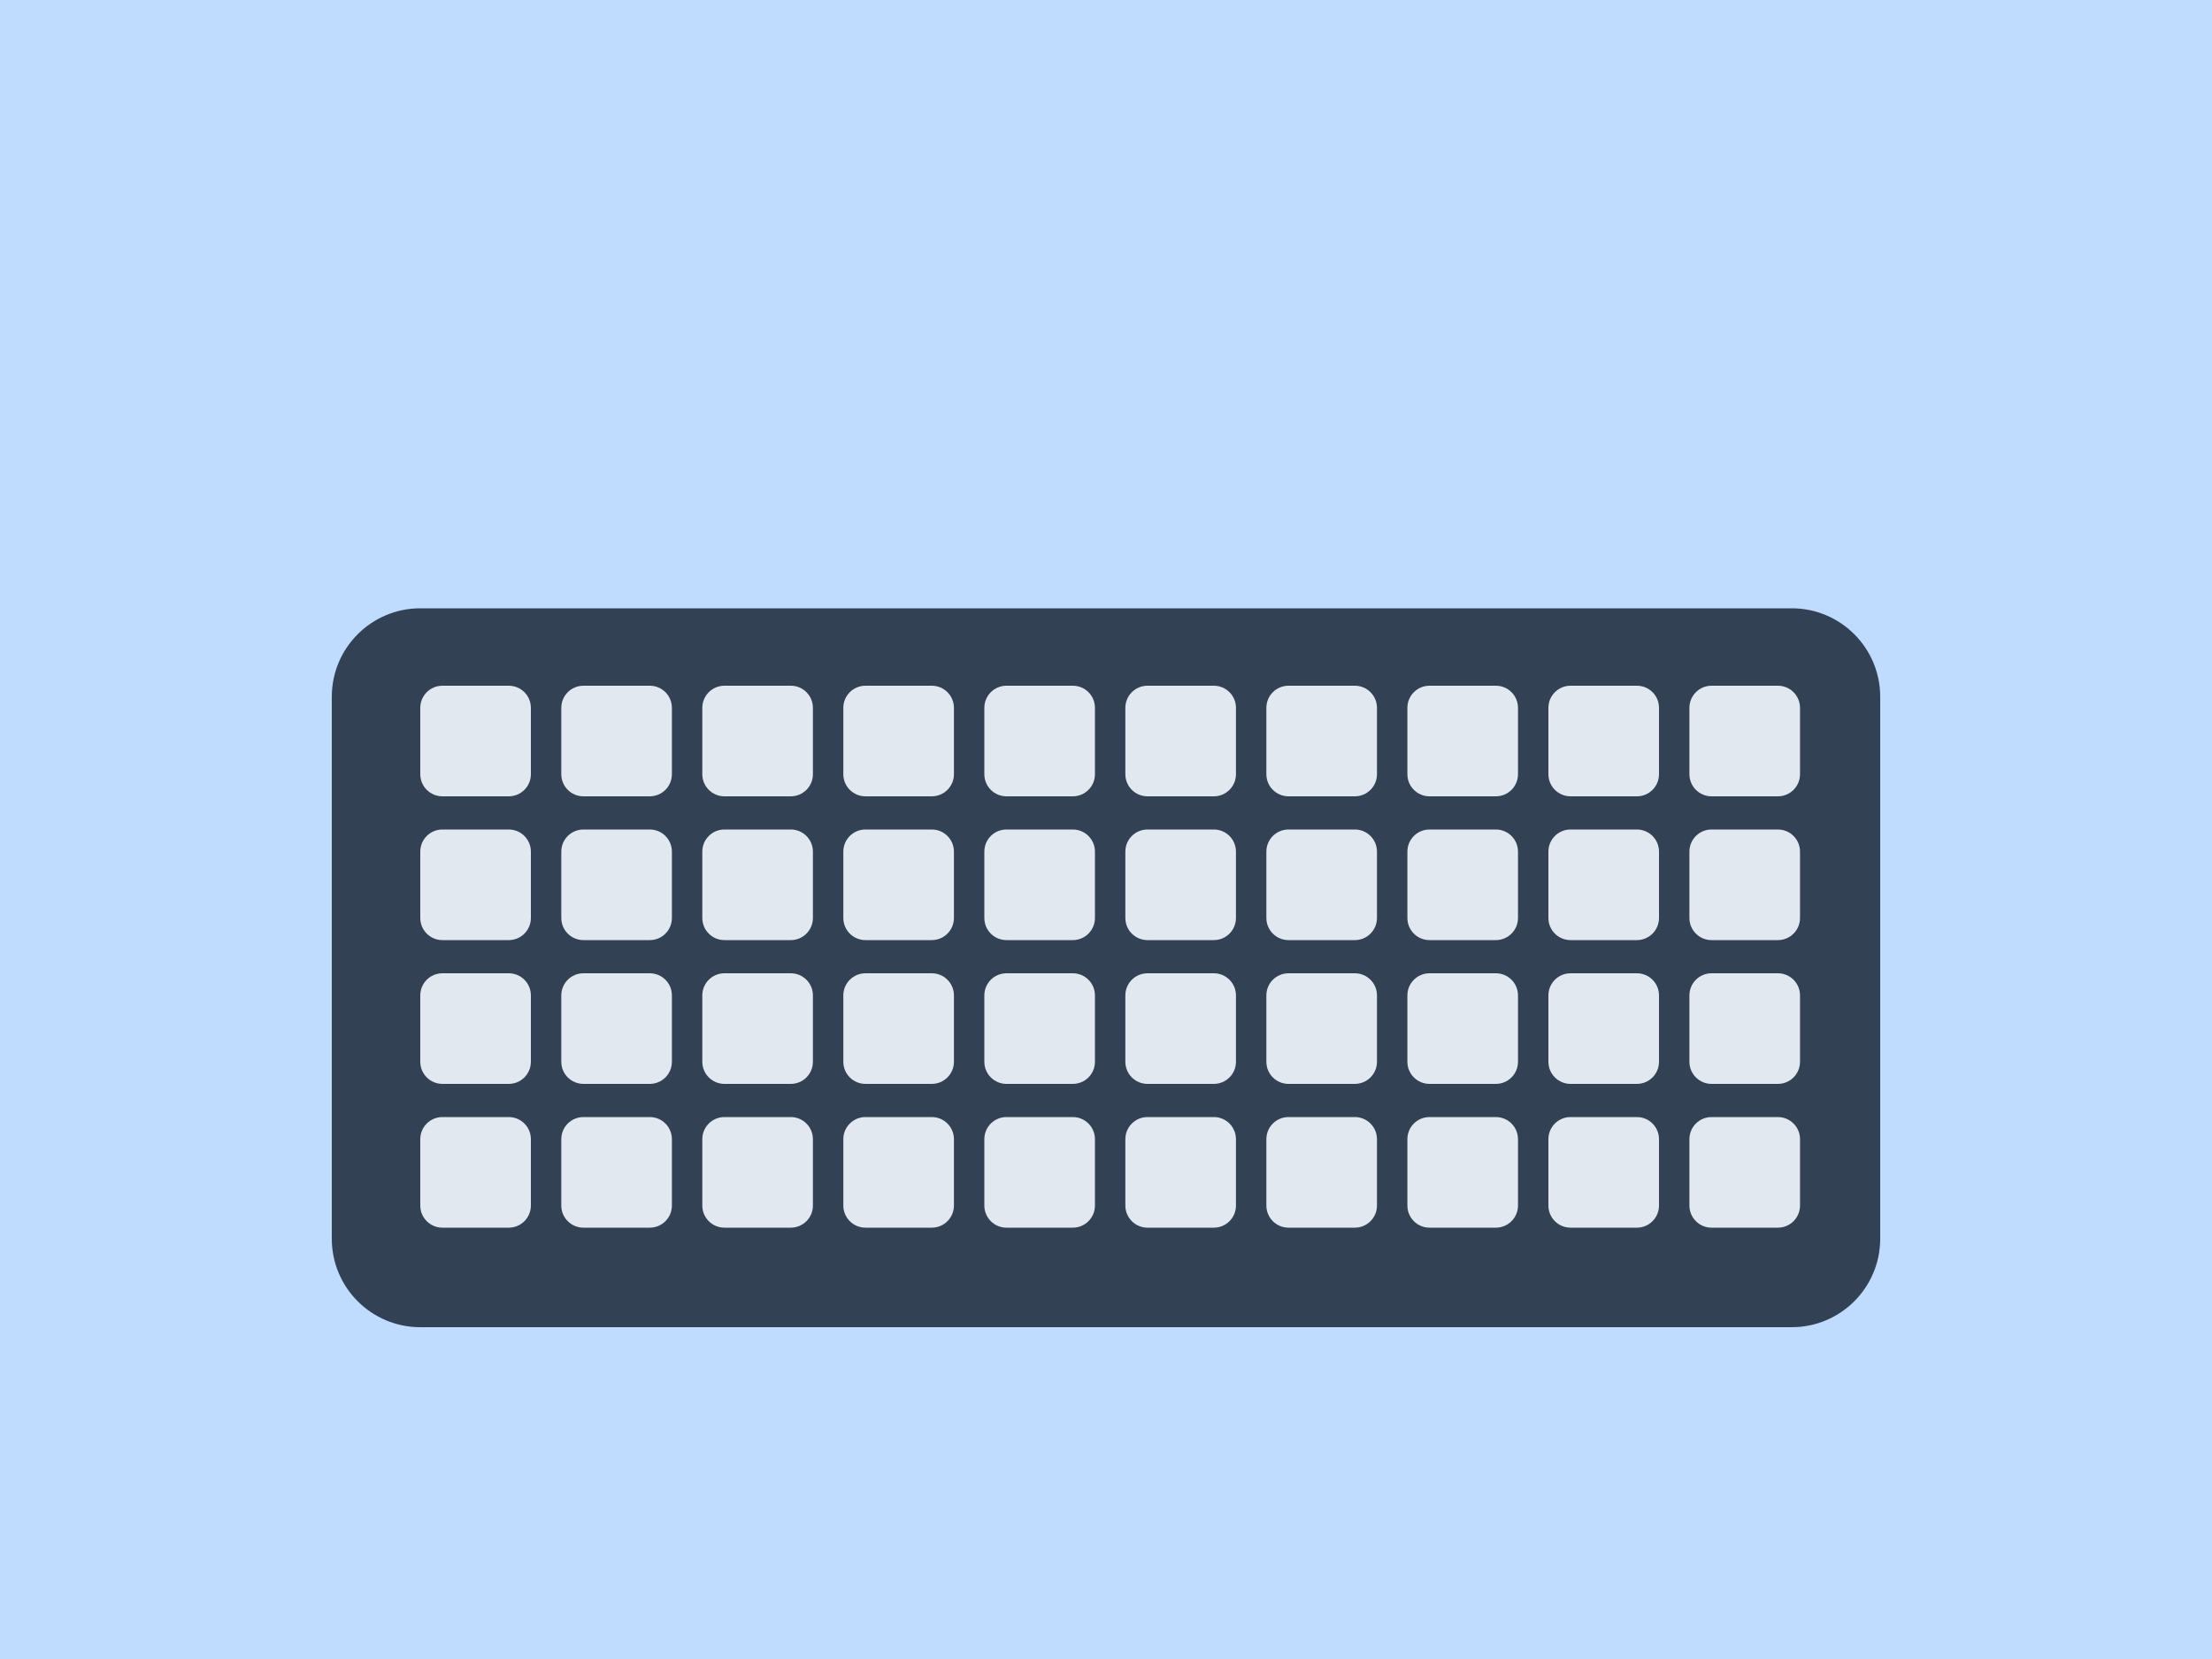
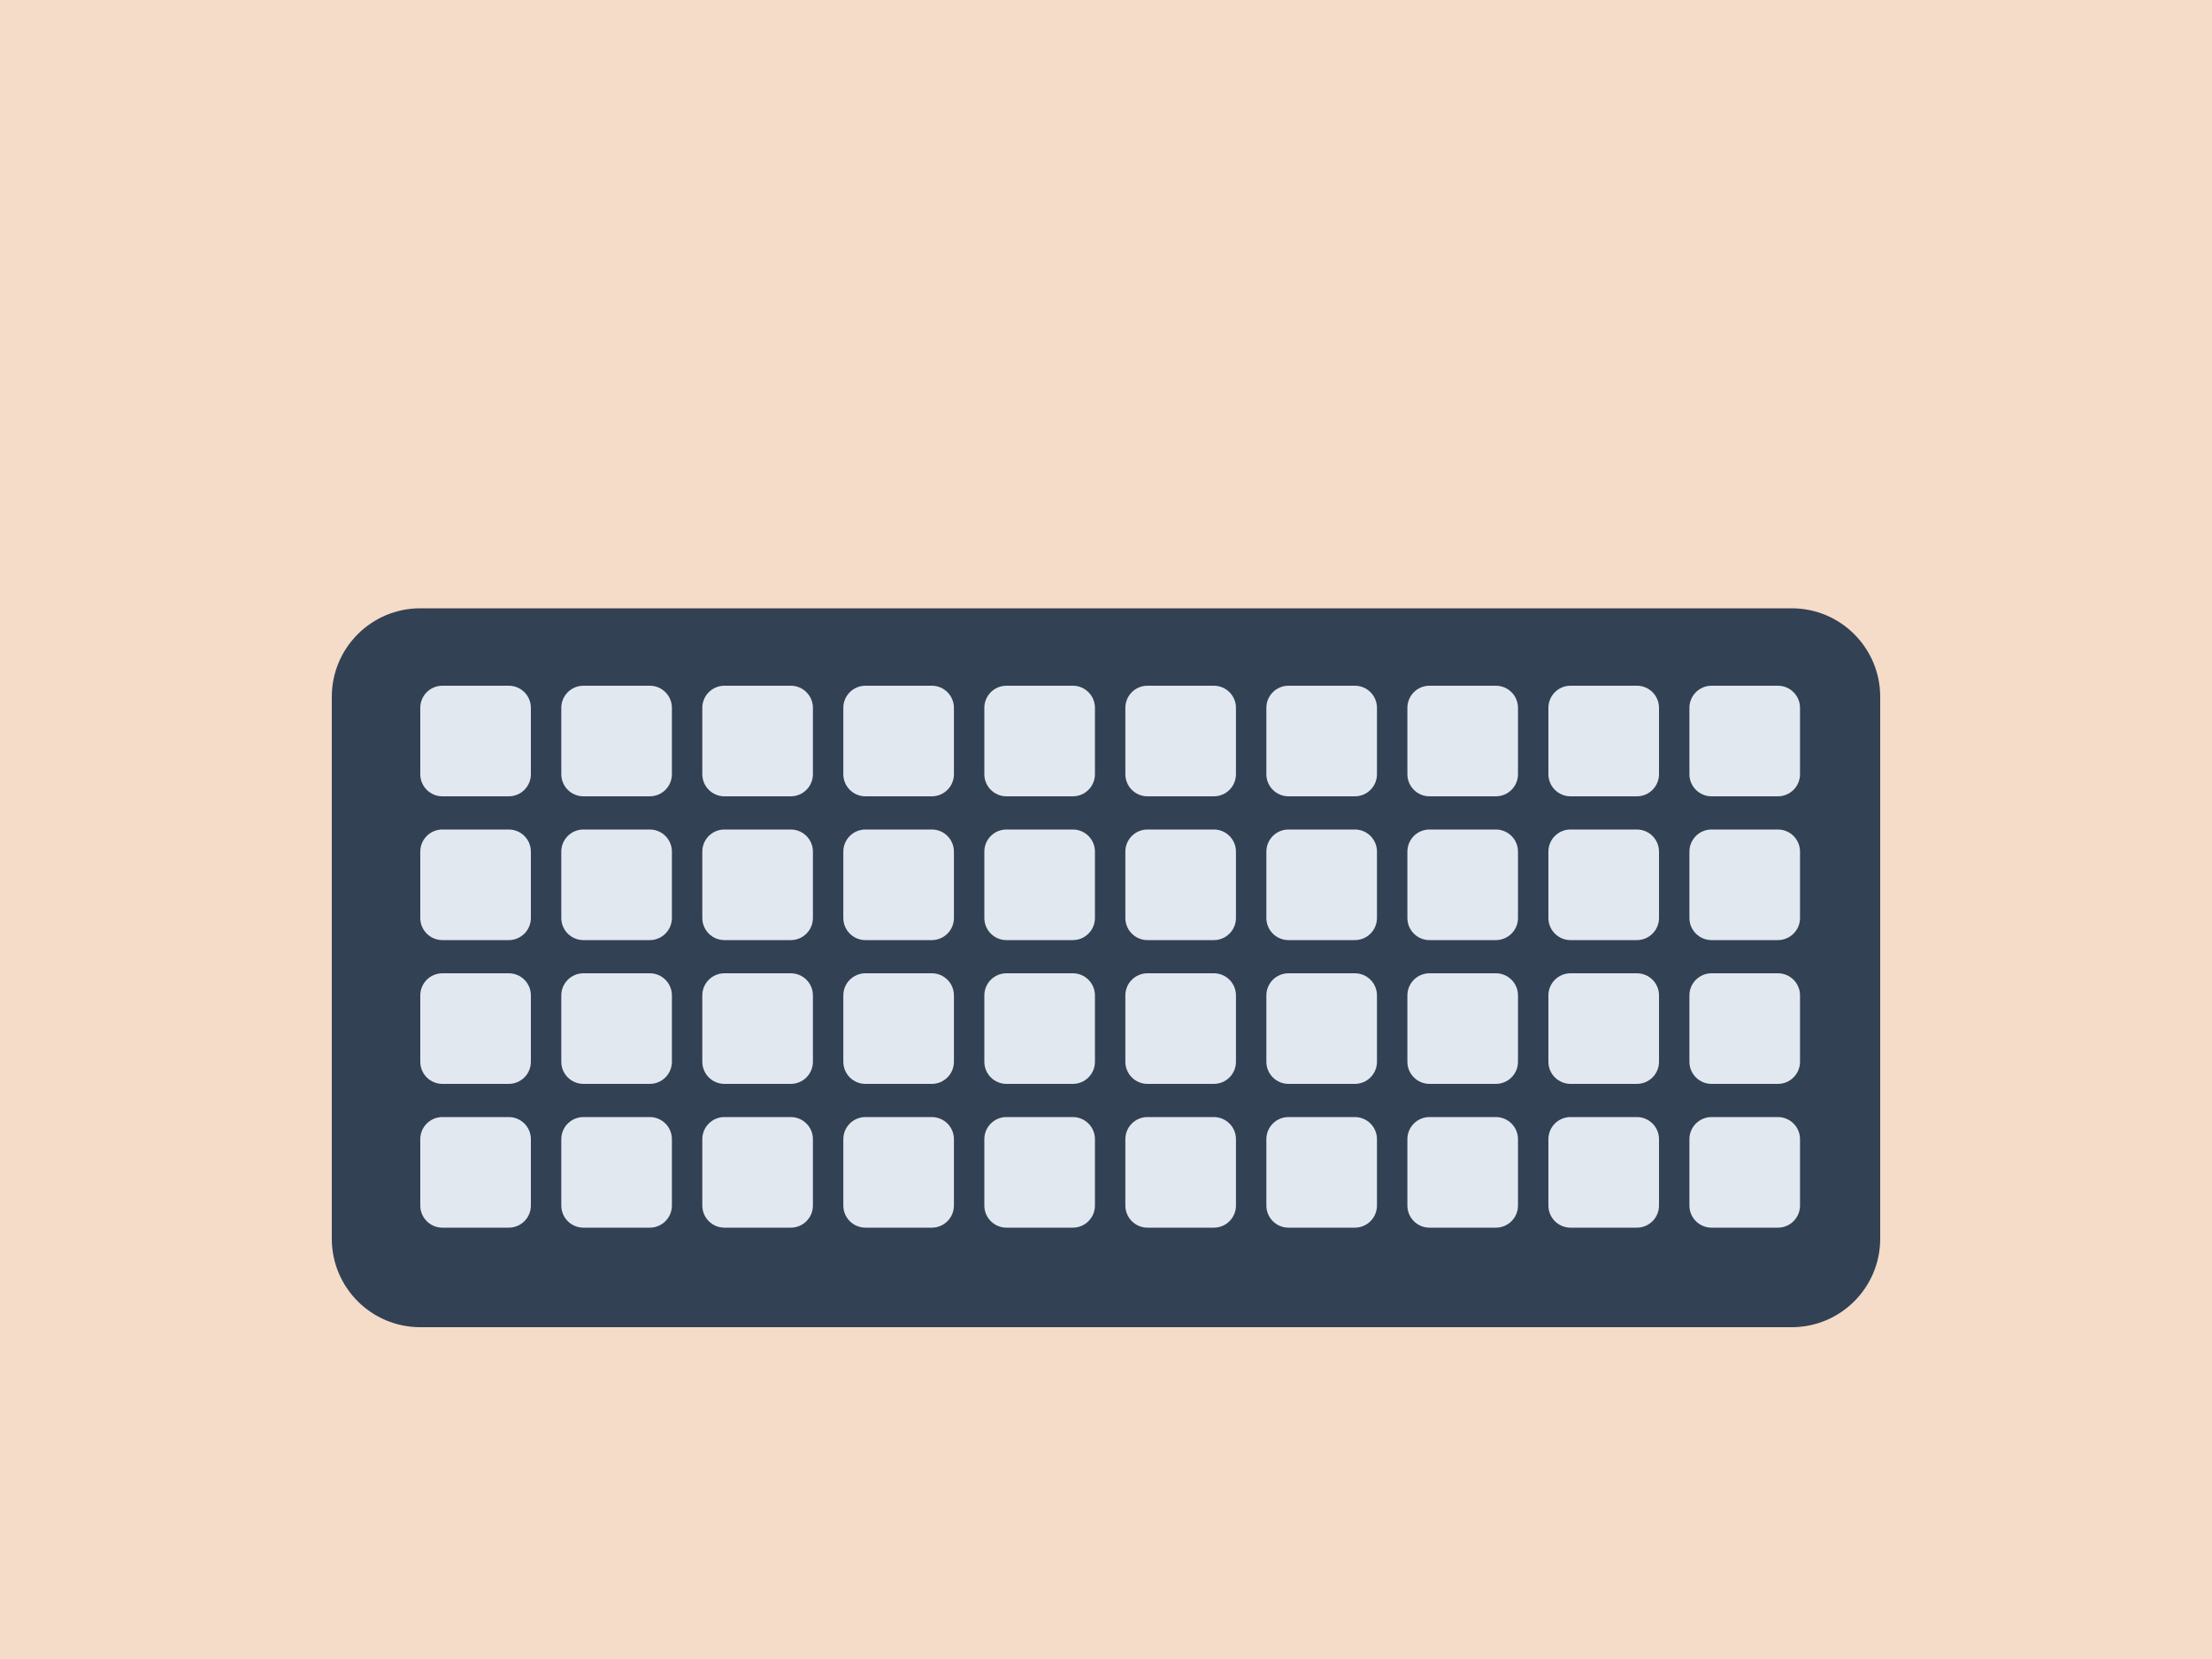
<svg xmlns="http://www.w3.org/2000/svg" viewBox="0 0 400 300" width="400" height="300">
-   <rect width="400" height="300" fill="#bfdbfe" />
+   <rect width="400" height="300" fill="#f5dcc8" />
  <rect x="60" y="110" width="280" height="130" rx="16" fill="#334155" />
  <rect x="76" y="124" width="20" height="20" rx="4" fill="#e2e8f0" />
  <rect x="101.5" y="124" width="20" height="20" rx="4" fill="#e2e8f0" />
  <rect x="127" y="124" width="20" height="20" rx="4" fill="#e2e8f0" />
  <rect x="152.5" y="124" width="20" height="20" rx="4" fill="#e2e8f0" />
  <rect x="178" y="124" width="20" height="20" rx="4" fill="#e2e8f0" />
  <rect x="203.5" y="124" width="20" height="20" rx="4" fill="#e2e8f0" />
  <rect x="229" y="124" width="20" height="20" rx="4" fill="#e2e8f0" />
  <rect x="254.5" y="124" width="20" height="20" rx="4" fill="#e2e8f0" />
  <rect x="280" y="124" width="20" height="20" rx="4" fill="#e2e8f0" />
  <rect x="305.5" y="124" width="20" height="20" rx="4" fill="#e2e8f0" />
  <rect x="76" y="150" width="20" height="20" rx="4" fill="#e2e8f0" />
  <rect x="101.5" y="150" width="20" height="20" rx="4" fill="#e2e8f0" />
  <rect x="127" y="150" width="20" height="20" rx="4" fill="#e2e8f0" />
  <rect x="152.5" y="150" width="20" height="20" rx="4" fill="#e2e8f0" />
  <rect x="178" y="150" width="20" height="20" rx="4" fill="#e2e8f0" />
  <rect x="203.5" y="150" width="20" height="20" rx="4" fill="#e2e8f0" />
  <rect x="229" y="150" width="20" height="20" rx="4" fill="#e2e8f0" />
  <rect x="254.5" y="150" width="20" height="20" rx="4" fill="#e2e8f0" />
  <rect x="280" y="150" width="20" height="20" rx="4" fill="#e2e8f0" />
  <rect x="305.5" y="150" width="20" height="20" rx="4" fill="#e2e8f0" />
  <rect x="76" y="176" width="20" height="20" rx="4" fill="#e2e8f0" />
  <rect x="101.5" y="176" width="20" height="20" rx="4" fill="#e2e8f0" />
  <rect x="127" y="176" width="20" height="20" rx="4" fill="#e2e8f0" />
  <rect x="152.5" y="176" width="20" height="20" rx="4" fill="#e2e8f0" />
  <rect x="178" y="176" width="20" height="20" rx="4" fill="#e2e8f0" />
  <rect x="203.5" y="176" width="20" height="20" rx="4" fill="#e2e8f0" />
  <rect x="229" y="176" width="20" height="20" rx="4" fill="#e2e8f0" />
  <rect x="254.5" y="176" width="20" height="20" rx="4" fill="#e2e8f0" />
  <rect x="280" y="176" width="20" height="20" rx="4" fill="#e2e8f0" />
  <rect x="305.5" y="176" width="20" height="20" rx="4" fill="#e2e8f0" />
  <rect x="76" y="202" width="20" height="20" rx="4" fill="#e2e8f0" />
  <rect x="101.5" y="202" width="20" height="20" rx="4" fill="#e2e8f0" />
  <rect x="127" y="202" width="20" height="20" rx="4" fill="#e2e8f0" />
  <rect x="152.5" y="202" width="20" height="20" rx="4" fill="#e2e8f0" />
  <rect x="178" y="202" width="20" height="20" rx="4" fill="#e2e8f0" />
  <rect x="203.5" y="202" width="20" height="20" rx="4" fill="#e2e8f0" />
  <rect x="229" y="202" width="20" height="20" rx="4" fill="#e2e8f0" />
  <rect x="254.5" y="202" width="20" height="20" rx="4" fill="#e2e8f0" />
  <rect x="280" y="202" width="20" height="20" rx="4" fill="#e2e8f0" />
  <rect x="305.5" y="202" width="20" height="20" rx="4" fill="#e2e8f0" />
</svg>
